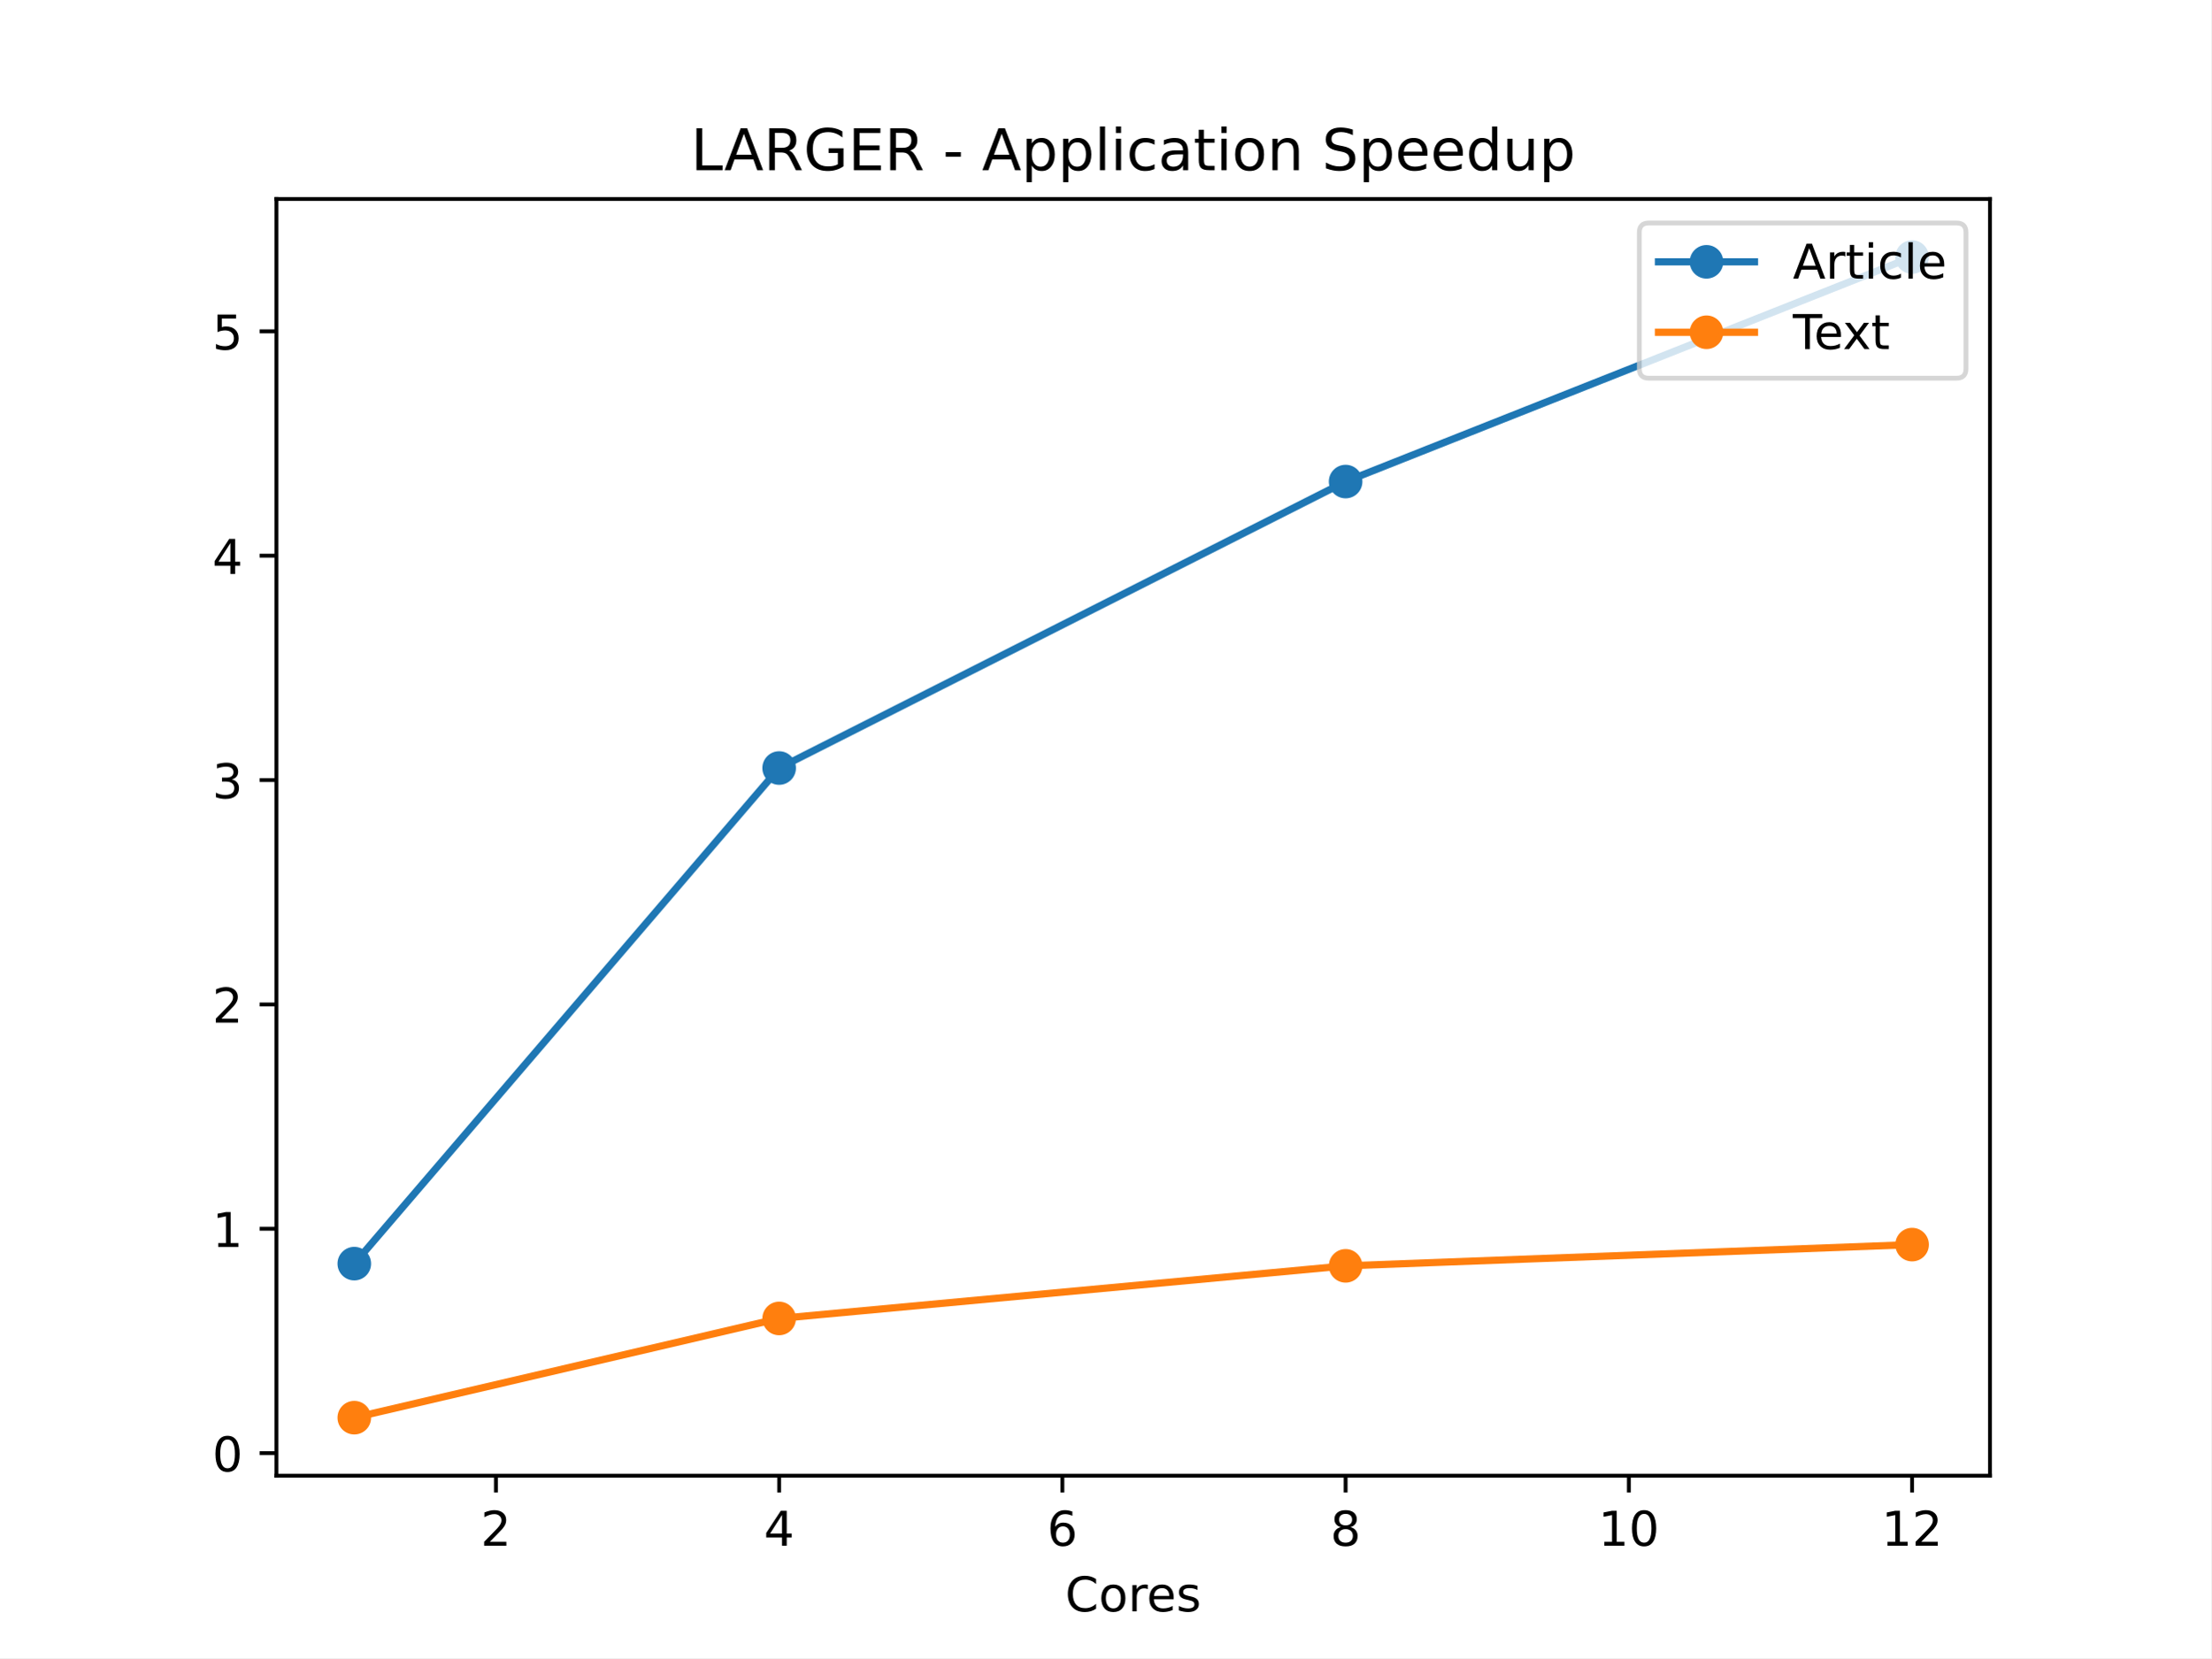
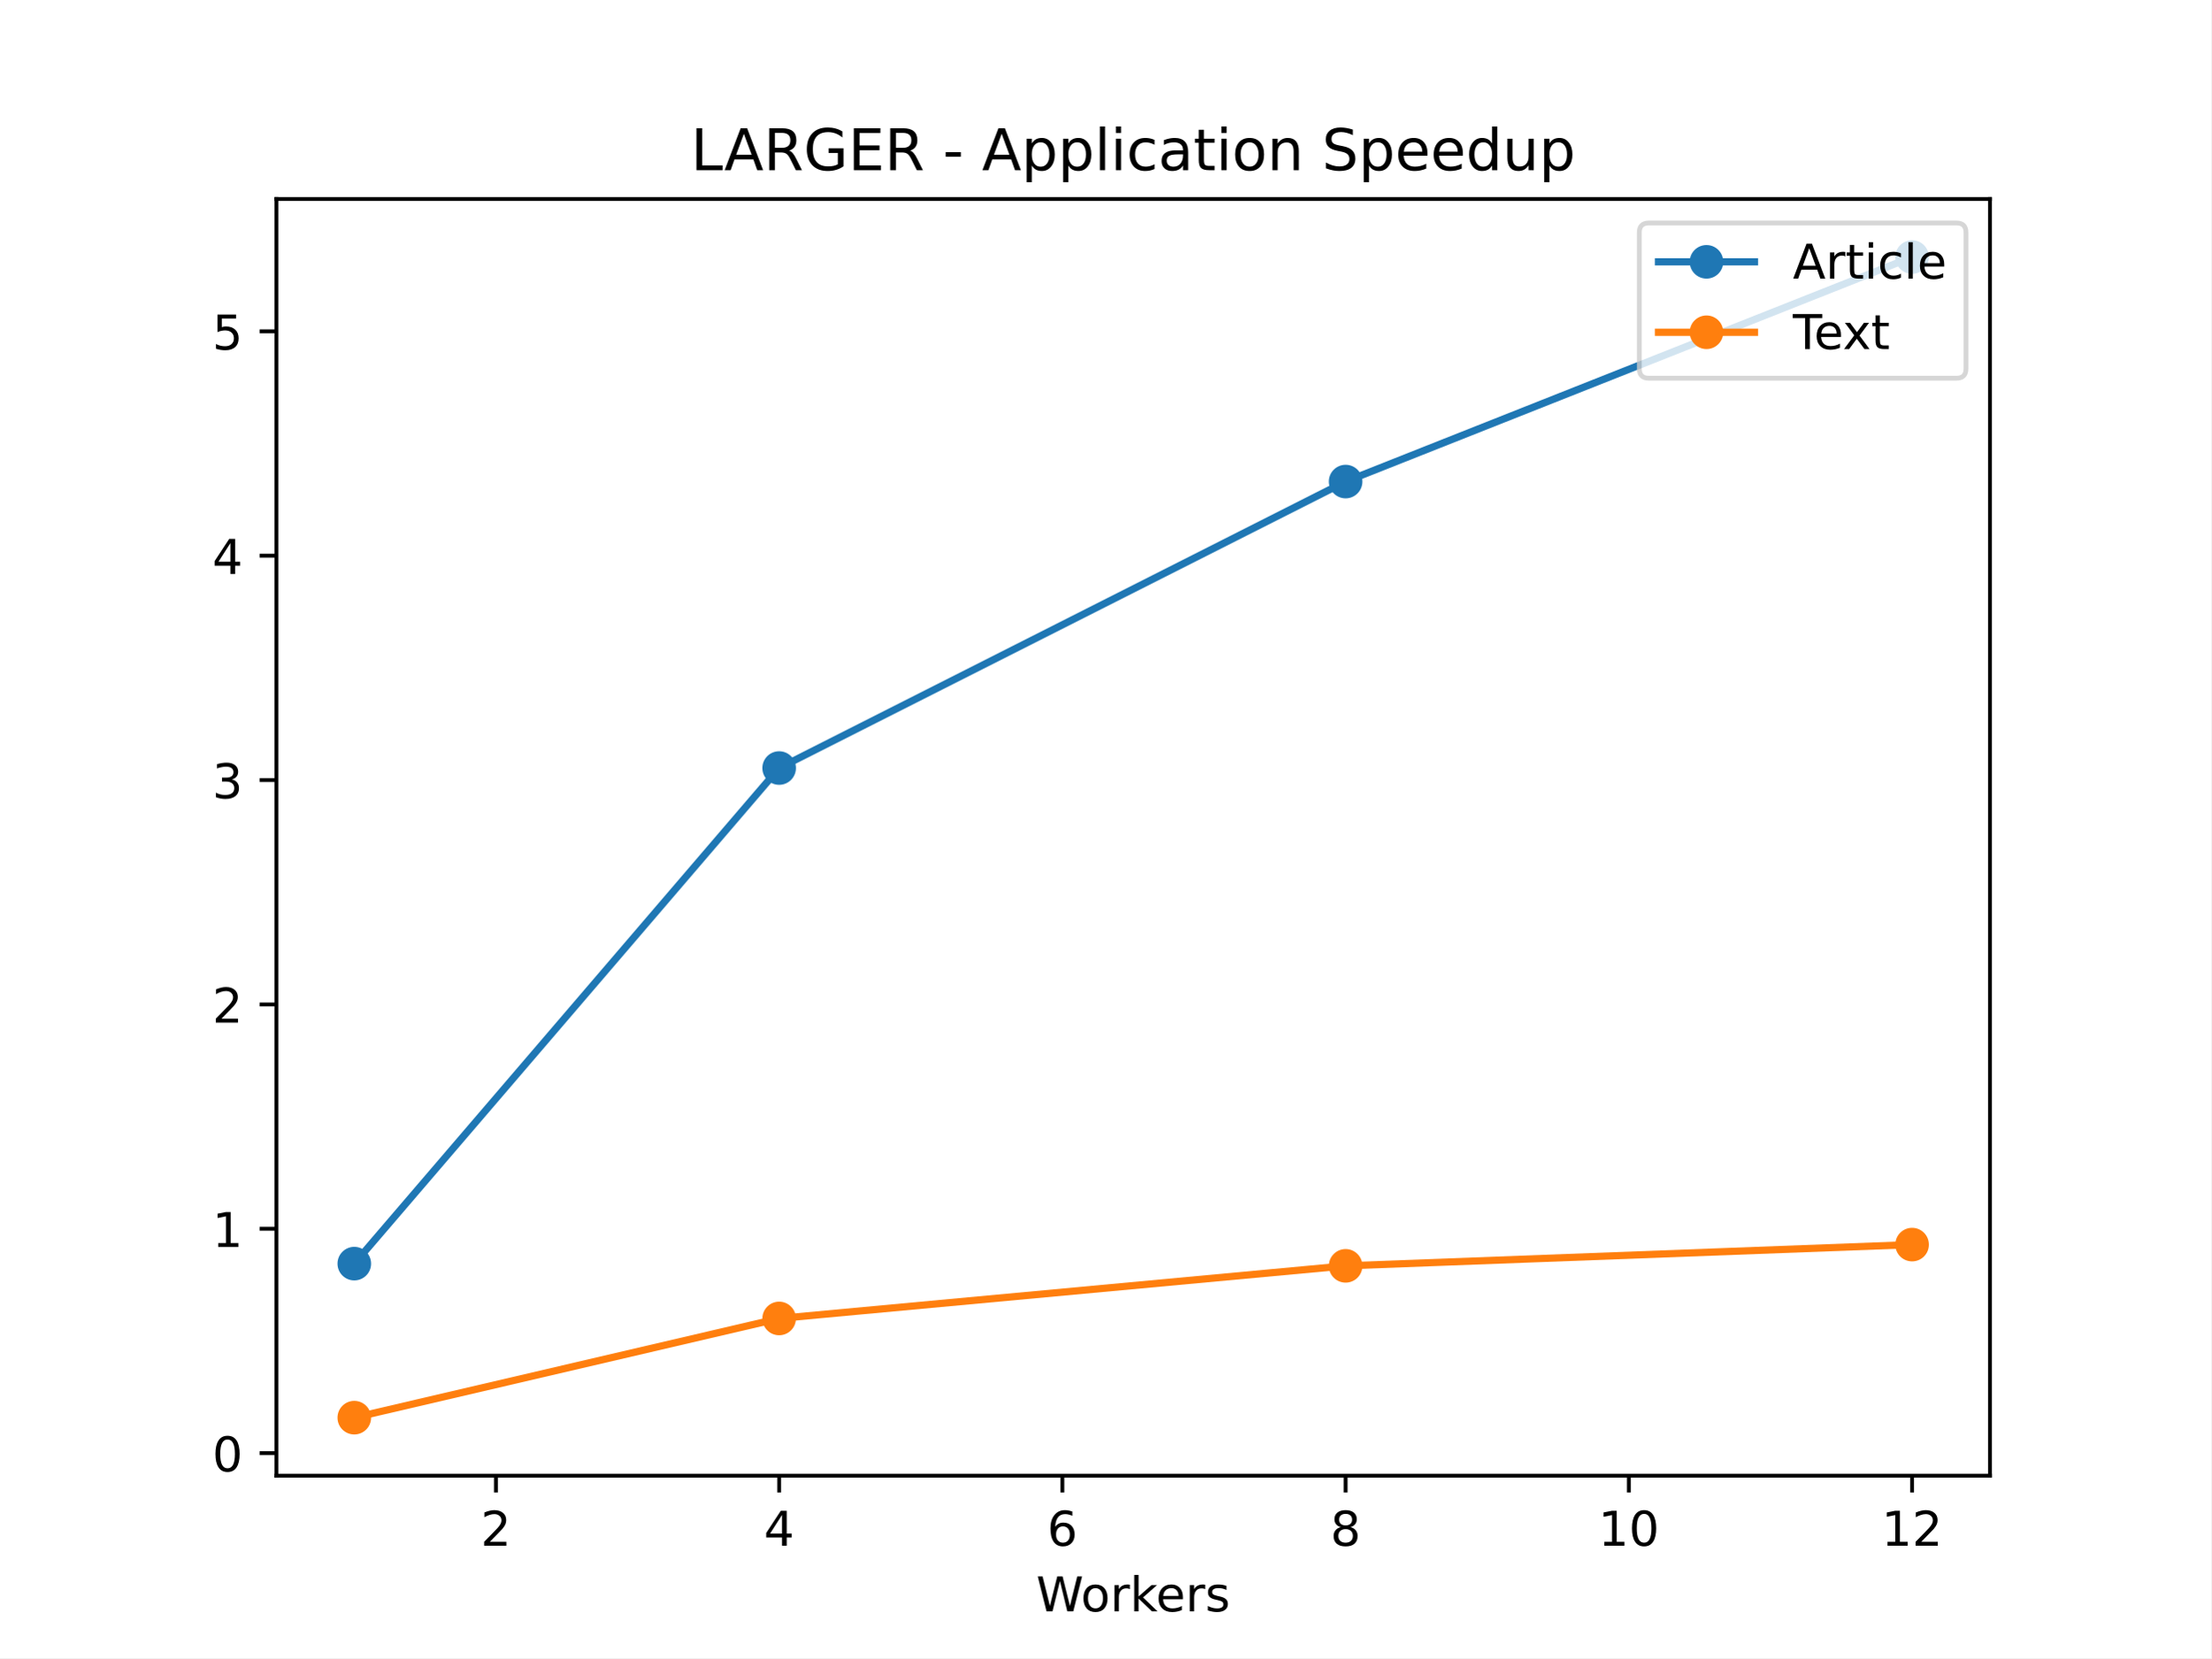
<svg xmlns="http://www.w3.org/2000/svg" xmlns:xlink="http://www.w3.org/1999/xlink" width="460.8pt" height="345.6pt" viewBox="0 0 460.8 345.6" version="1.1">
  <defs>
    <style type="text/css">*{stroke-linejoin: round; stroke-linecap: butt}</style>
  </defs>
  <g id="figure_1">
    <g id="patch_1">
      <path d="M 0 345.6  L 460.8 345.6  L 460.8 0  L 0 0  z " style="fill: #ffffff" />
    </g>
    <g id="axes_1">
      <g id="patch_2">
        <path d="M 57.6 307.584  L 414.72 307.584  L 414.72 41.472  L 57.6 41.472  z " style="fill: #ffffff" />
      </g>
      <g id="matplotlib.axis_1">
        <g id="xtick_1">
          <g id="line2d_1">
            <defs>
-               <path id="m6c38c86793" d="M 0 0  L 0 3.5  " style="stroke: #000000; stroke-width: 0.8" />
+               <path id="m3def4d0858" d="M 0 0  L 0 3.5  " style="stroke: #000000; stroke-width: 0.8" />
            </defs>
            <g>
-               <use xlink:href="#m6c38c86793" x="103.347" y="307.584" style="stroke: #000000; stroke-width: 0.8" />
+               <use xlink:href="#m3def4d0858" x="103.347" y="307.584" style="stroke: #000000; stroke-width: 0.8" />
            </g>
          </g>
          <g id="text_1">
            <g transform="translate(100.1655 322.1824) scale(0.1 -0.1)">
              <defs>
                <path id="DejaVuSans-32" d="M 1228 531  L 3431 531  L 3431 0  L 469 0  L 469 531  Q 828 903 1448 1529  Q 2069 2156 2228 2338  Q 2531 2678 2651 2914  Q 2772 3150 2772 3378  Q 2772 3750 2511 3984  Q 2250 4219 1831 4219  Q 1534 4219 1204 4116  Q 875 4013 500 3803  L 500 4441  Q 881 4594 1212 4672  Q 1544 4750 1819 4750  Q 2544 4750 2975 4387  Q 3406 4025 3406 3419  Q 3406 3131 3298 2873  Q 3191 2616 2906 2266  Q 2828 2175 2409 1742  Q 1991 1309 1228 531  z " transform="scale(0.015625)" />
              </defs>
              <use xlink:href="#DejaVuSans-32" />
            </g>
          </g>
        </g>
        <g id="xtick_2">
          <g id="line2d_2">
            <g>
-               <use xlink:href="#m6c38c86793" x="162.375" y="307.584" style="stroke: #000000; stroke-width: 0.8" />
+               <use xlink:href="#m3def4d0858" x="162.375" y="307.584" style="stroke: #000000; stroke-width: 0.8" />
            </g>
          </g>
          <g id="text_2">
            <g transform="translate(159.1936 322.1824) scale(0.1 -0.1)">
              <defs>
                <path id="DejaVuSans-34" d="M 2419 4116  L 825 1625  L 2419 1625  L 2419 4116  z M 2253 4666  L 3047 4666  L 3047 1625  L 3713 1625  L 3713 1100  L 3047 1100  L 3047 0  L 2419 0  L 2419 1100  L 313 1100  L 313 1709  L 2253 4666  z " transform="scale(0.015625)" />
              </defs>
              <use xlink:href="#DejaVuSans-34" />
            </g>
          </g>
        </g>
        <g id="xtick_3">
          <g id="line2d_3">
            <g>
-               <use xlink:href="#m6c38c86793" x="221.403" y="307.584" style="stroke: #000000; stroke-width: 0.8" />
+               <use xlink:href="#m3def4d0858" x="221.403" y="307.584" style="stroke: #000000; stroke-width: 0.8" />
            </g>
          </g>
          <g id="text_3">
            <g transform="translate(218.2217 322.1824) scale(0.1 -0.1)">
              <defs>
                <path id="DejaVuSans-36" d="M 2113 2584  Q 1688 2584 1439 2293  Q 1191 2003 1191 1497  Q 1191 994 1439 701  Q 1688 409 2113 409  Q 2538 409 2786 701  Q 3034 994 3034 1497  Q 3034 2003 2786 2293  Q 2538 2584 2113 2584  z M 3366 4563  L 3366 3988  Q 3128 4100 2886 4159  Q 2644 4219 2406 4219  Q 1781 4219 1451 3797  Q 1122 3375 1075 2522  Q 1259 2794 1537 2939  Q 1816 3084 2150 3084  Q 2853 3084 3261 2657  Q 3669 2231 3669 1497  Q 3669 778 3244 343  Q 2819 -91 2113 -91  Q 1303 -91 875 529  Q 447 1150 447 2328  Q 447 3434 972 4092  Q 1497 4750 2381 4750  Q 2619 4750 2861 4703  Q 3103 4656 3366 4563  z " transform="scale(0.015625)" />
              </defs>
              <use xlink:href="#DejaVuSans-36" />
            </g>
          </g>
        </g>
        <g id="xtick_4">
          <g id="line2d_4">
            <g>
-               <use xlink:href="#m6c38c86793" x="280.431" y="307.584" style="stroke: #000000; stroke-width: 0.8" />
+               <use xlink:href="#m3def4d0858" x="280.431" y="307.584" style="stroke: #000000; stroke-width: 0.8" />
            </g>
          </g>
          <g id="text_4">
            <g transform="translate(277.2498 322.1824) scale(0.1 -0.1)">
              <defs>
                <path id="DejaVuSans-38" d="M 2034 2216  Q 1584 2216 1326 1975  Q 1069 1734 1069 1313  Q 1069 891 1326 650  Q 1584 409 2034 409  Q 2484 409 2743 651  Q 3003 894 3003 1313  Q 3003 1734 2745 1975  Q 2488 2216 2034 2216  z M 1403 2484  Q 997 2584 770 2862  Q 544 3141 544 3541  Q 544 4100 942 4425  Q 1341 4750 2034 4750  Q 2731 4750 3128 4425  Q 3525 4100 3525 3541  Q 3525 3141 3298 2862  Q 3072 2584 2669 2484  Q 3125 2378 3379 2068  Q 3634 1759 3634 1313  Q 3634 634 3220 271  Q 2806 -91 2034 -91  Q 1263 -91 848 271  Q 434 634 434 1313  Q 434 1759 690 2068  Q 947 2378 1403 2484  z M 1172 3481  Q 1172 3119 1398 2916  Q 1625 2713 2034 2713  Q 2441 2713 2670 2916  Q 2900 3119 2900 3481  Q 2900 3844 2670 4047  Q 2441 4250 2034 4250  Q 1625 4250 1398 4047  Q 1172 3844 1172 3481  z " transform="scale(0.015625)" />
              </defs>
              <use xlink:href="#DejaVuSans-38" />
            </g>
          </g>
        </g>
        <g id="xtick_5">
          <g id="line2d_5">
            <g>
-               <use xlink:href="#m6c38c86793" x="339.459" y="307.584" style="stroke: #000000; stroke-width: 0.8" />
+               <use xlink:href="#m3def4d0858" x="339.459" y="307.584" style="stroke: #000000; stroke-width: 0.8" />
            </g>
          </g>
          <g id="text_5">
            <g transform="translate(333.0967 322.1824) scale(0.1 -0.1)">
              <defs>
                <path id="DejaVuSans-31" d="M 794 531  L 1825 531  L 1825 4091  L 703 3866  L 703 4441  L 1819 4666  L 2450 4666  L 2450 531  L 3481 531  L 3481 0  L 794 0  L 794 531  z " transform="scale(0.015625)" />
                <path id="DejaVuSans-30" d="M 2034 4250  Q 1547 4250 1301 3770  Q 1056 3291 1056 2328  Q 1056 1369 1301 889  Q 1547 409 2034 409  Q 2525 409 2770 889  Q 3016 1369 3016 2328  Q 3016 3291 2770 3770  Q 2525 4250 2034 4250  z M 2034 4750  Q 2819 4750 3233 4129  Q 3647 3509 3647 2328  Q 3647 1150 3233 529  Q 2819 -91 2034 -91  Q 1250 -91 836 529  Q 422 1150 422 2328  Q 422 3509 836 4129  Q 1250 4750 2034 4750  z " transform="scale(0.015625)" />
              </defs>
              <use xlink:href="#DejaVuSans-31" />
              <use xlink:href="#DejaVuSans-30" x="63.623" />
            </g>
          </g>
        </g>
        <g id="xtick_6">
          <g id="line2d_6">
            <g>
-               <use xlink:href="#m6c38c86793" x="398.487" y="307.584" style="stroke: #000000; stroke-width: 0.8" />
+               <use xlink:href="#m3def4d0858" x="398.487" y="307.584" style="stroke: #000000; stroke-width: 0.8" />
            </g>
          </g>
          <g id="text_6">
            <g transform="translate(392.1248 322.1824) scale(0.1 -0.1)">
              <use xlink:href="#DejaVuSans-31" />
              <use xlink:href="#DejaVuSans-32" x="63.623" />
            </g>
          </g>
        </g>
        <g id="text_7">
-           <g transform="translate(221.985 335.8606) scale(0.1 -0.1)">
+           <g transform="translate(215.9444 335.8606) scale(0.1 -0.1)">
            <defs>
-               <path id="DejaVuSans-43" d="M 4122 4306  L 4122 3641  Q 3803 3938 3442 4084  Q 3081 4231 2675 4231  Q 1875 4231 1450 3742  Q 1025 3253 1025 2328  Q 1025 1406 1450 917  Q 1875 428 2675 428  Q 3081 428 3442 575  Q 3803 722 4122 1019  L 4122 359  Q 3791 134 3420 21  Q 3050 -91 2638 -91  Q 1578 -91 968 557  Q 359 1206 359 2328  Q 359 3453 968 4101  Q 1578 4750 2638 4750  Q 3056 4750 3426 4639  Q 3797 4528 4122 4306  z " transform="scale(0.015625)" />
+               <path id="DejaVuSans-57" d="M 213 4666  L 850 4666  L 1831 722  L 2809 4666  L 3519 4666  L 4500 722  L 5478 4666  L 6119 4666  L 4947 0  L 4153 0  L 3169 4050  L 2175 0  L 1381 0  L 213 4666  z " transform="scale(0.015625)" />
              <path id="DejaVuSans-6f" d="M 1959 3097  Q 1497 3097 1228 2736  Q 959 2375 959 1747  Q 959 1119 1226 758  Q 1494 397 1959 397  Q 2419 397 2687 759  Q 2956 1122 2956 1747  Q 2956 2369 2687 2733  Q 2419 3097 1959 3097  z M 1959 3584  Q 2709 3584 3137 3096  Q 3566 2609 3566 1747  Q 3566 888 3137 398  Q 2709 -91 1959 -91  Q 1206 -91 779 398  Q 353 888 353 1747  Q 353 2609 779 3096  Q 1206 3584 1959 3584  z " transform="scale(0.015625)" />
              <path id="DejaVuSans-72" d="M 2631 2963  Q 2534 3019 2420 3045  Q 2306 3072 2169 3072  Q 1681 3072 1420 2755  Q 1159 2438 1159 1844  L 1159 0  L 581 0  L 581 3500  L 1159 3500  L 1159 2956  Q 1341 3275 1631 3429  Q 1922 3584 2338 3584  Q 2397 3584 2469 3576  Q 2541 3569 2628 3553  L 2631 2963  z " transform="scale(0.015625)" />
+               <path id="DejaVuSans-6b" d="M 581 4863  L 1159 4863  L 1159 1991  L 2875 3500  L 3609 3500  L 1753 1863  L 3688 0  L 2938 0  L 1159 1709  L 1159 0  L 581 0  L 581 4863  z " transform="scale(0.015625)" />
              <path id="DejaVuSans-65" d="M 3597 1894  L 3597 1613  L 953 1613  Q 991 1019 1311 708  Q 1631 397 2203 397  Q 2534 397 2845 478  Q 3156 559 3463 722  L 3463 178  Q 3153 47 2828 -22  Q 2503 -91 2169 -91  Q 1331 -91 842 396  Q 353 884 353 1716  Q 353 2575 817 3079  Q 1281 3584 2069 3584  Q 2775 3584 3186 3129  Q 3597 2675 3597 1894  z M 3022 2063  Q 3016 2534 2758 2815  Q 2500 3097 2075 3097  Q 1594 3097 1305 2825  Q 1016 2553 972 2059  L 3022 2063  z " transform="scale(0.015625)" />
              <path id="DejaVuSans-73" d="M 2834 3397  L 2834 2853  Q 2591 2978 2328 3040  Q 2066 3103 1784 3103  Q 1356 3103 1142 2972  Q 928 2841 928 2578  Q 928 2378 1081 2264  Q 1234 2150 1697 2047  L 1894 2003  Q 2506 1872 2764 1633  Q 3022 1394 3022 966  Q 3022 478 2636 193  Q 2250 -91 1575 -91  Q 1294 -91 989 -36  Q 684 19 347 128  L 347 722  Q 666 556 975 473  Q 1284 391 1588 391  Q 1994 391 2212 530  Q 2431 669 2431 922  Q 2431 1156 2273 1281  Q 2116 1406 1581 1522  L 1381 1569  Q 847 1681 609 1914  Q 372 2147 372 2553  Q 372 3047 722 3315  Q 1072 3584 1716 3584  Q 2034 3584 2315 3537  Q 2597 3491 2834 3397  z " transform="scale(0.015625)" />
            </defs>
-             <use xlink:href="#DejaVuSans-43" />
-             <use xlink:href="#DejaVuSans-6f" x="69.824" />
-             <use xlink:href="#DejaVuSans-72" x="131.006" />
-             <use xlink:href="#DejaVuSans-65" x="169.869" />
-             <use xlink:href="#DejaVuSans-73" x="231.393" />
+             <use xlink:href="#DejaVuSans-57" />
+             <use xlink:href="#DejaVuSans-6f" x="93.002" />
+             <use xlink:href="#DejaVuSans-72" x="154.184" />
+             <use xlink:href="#DejaVuSans-6b" x="195.297" />
+             <use xlink:href="#DejaVuSans-65" x="249.582" />
+             <use xlink:href="#DejaVuSans-72" x="311.105" />
+             <use xlink:href="#DejaVuSans-73" x="352.219" />
          </g>
        </g>
      </g>
      <g id="matplotlib.axis_2">
        <g id="ytick_1">
          <g id="line2d_7">
            <defs>
-               <path id="m6629aa7495" d="M 0 0  L -3.5 0  " style="stroke: #000000; stroke-width: 0.8" />
+               <path id="m69192f560f" d="M 0 0  L -3.5 0  " style="stroke: #000000; stroke-width: 0.8" />
            </defs>
            <g>
-               <use xlink:href="#m6629aa7495" x="57.6" y="302.885" style="stroke: #000000; stroke-width: 0.8" />
+               <use xlink:href="#m69192f560f" x="57.6" y="302.885" style="stroke: #000000; stroke-width: 0.8" />
            </g>
          </g>
          <g id="text_8">
            <g transform="translate(44.2375 306.6842) scale(0.1 -0.1)">
              <use xlink:href="#DejaVuSans-30" />
            </g>
          </g>
        </g>
        <g id="ytick_2">
          <g id="line2d_8">
            <g>
-               <use xlink:href="#m6629aa7495" x="57.6" y="256.118" style="stroke: #000000; stroke-width: 0.8" />
+               <use xlink:href="#m69192f560f" x="57.6" y="256.118" style="stroke: #000000; stroke-width: 0.8" />
            </g>
          </g>
          <g id="text_9">
            <g transform="translate(44.2375 259.9177) scale(0.1 -0.1)">
              <use xlink:href="#DejaVuSans-31" />
            </g>
          </g>
        </g>
        <g id="ytick_3">
          <g id="line2d_9">
            <g>
-               <use xlink:href="#m6629aa7495" x="57.6" y="209.352" style="stroke: #000000; stroke-width: 0.8" />
+               <use xlink:href="#m69192f560f" x="57.6" y="209.352" style="stroke: #000000; stroke-width: 0.8" />
            </g>
          </g>
          <g id="text_10">
            <g transform="translate(44.2375 213.1512) scale(0.1 -0.1)">
              <use xlink:href="#DejaVuSans-32" />
            </g>
          </g>
        </g>
        <g id="ytick_4">
          <g id="line2d_10">
            <g>
-               <use xlink:href="#m6629aa7495" x="57.6" y="162.585" style="stroke: #000000; stroke-width: 0.8" />
+               <use xlink:href="#m69192f560f" x="57.6" y="162.585" style="stroke: #000000; stroke-width: 0.8" />
            </g>
          </g>
          <g id="text_11">
            <g transform="translate(44.2375 166.3847) scale(0.1 -0.1)">
              <defs>
                <path id="DejaVuSans-33" d="M 2597 2516  Q 3050 2419 3304 2112  Q 3559 1806 3559 1356  Q 3559 666 3084 287  Q 2609 -91 1734 -91  Q 1441 -91 1130 -33  Q 819 25 488 141  L 488 750  Q 750 597 1062 519  Q 1375 441 1716 441  Q 2309 441 2620 675  Q 2931 909 2931 1356  Q 2931 1769 2642 2001  Q 2353 2234 1838 2234  L 1294 2234  L 1294 2753  L 1863 2753  Q 2328 2753 2575 2939  Q 2822 3125 2822 3475  Q 2822 3834 2567 4026  Q 2313 4219 1838 4219  Q 1578 4219 1281 4162  Q 984 4106 628 3988  L 628 4550  Q 988 4650 1302 4700  Q 1616 4750 1894 4750  Q 2613 4750 3031 4423  Q 3450 4097 3450 3541  Q 3450 3153 3228 2886  Q 3006 2619 2597 2516  z " transform="scale(0.015625)" />
              </defs>
              <use xlink:href="#DejaVuSans-33" />
            </g>
          </g>
        </g>
        <g id="ytick_5">
          <g id="line2d_11">
            <g>
-               <use xlink:href="#m6629aa7495" x="57.6" y="115.819" style="stroke: #000000; stroke-width: 0.8" />
+               <use xlink:href="#m69192f560f" x="57.6" y="115.819" style="stroke: #000000; stroke-width: 0.8" />
            </g>
          </g>
          <g id="text_12">
            <g transform="translate(44.2375 119.6181) scale(0.1 -0.1)">
              <use xlink:href="#DejaVuSans-34" />
            </g>
          </g>
        </g>
        <g id="ytick_6">
          <g id="line2d_12">
            <g>
-               <use xlink:href="#m6629aa7495" x="57.6" y="69.052" style="stroke: #000000; stroke-width: 0.8" />
+               <use xlink:href="#m69192f560f" x="57.6" y="69.052" style="stroke: #000000; stroke-width: 0.8" />
            </g>
          </g>
          <g id="text_13">
            <g transform="translate(44.2375 72.85164) scale(0.1 -0.1)">
              <defs>
                <path id="DejaVuSans-35" d="M 691 4666  L 3169 4666  L 3169 4134  L 1269 4134  L 1269 2991  Q 1406 3038 1543 3061  Q 1681 3084 1819 3084  Q 2600 3084 3056 2656  Q 3513 2228 3513 1497  Q 3513 744 3044 326  Q 2575 -91 1722 -91  Q 1428 -91 1123 -41  Q 819 9 494 109  L 494 744  Q 775 591 1075 516  Q 1375 441 1709 441  Q 2250 441 2565 725  Q 2881 1009 2881 1497  Q 2881 1984 2565 2268  Q 2250 2553 1709 2553  Q 1456 2553 1204 2497  Q 953 2441 691 2322  L 691 4666  z " transform="scale(0.015625)" />
              </defs>
              <use xlink:href="#DejaVuSans-35" />
            </g>
          </g>
        </g>
      </g>
      <g id="line2d_13">
-         <path d="M 73.833 263.384  L 162.375 160.083  L 280.431 100.369  L 398.487 53.568  " clip-path="url(#p8500b94743)" style="fill: none; stroke: #1f77b4; stroke-width: 1.5; stroke-linecap: square" />
+         <path d="M 73.833 263.384  L 162.375 160.083  L 280.431 100.369  L 398.487 53.568  " clip-path="url(#pc978a0c375)" style="fill: none; stroke: #1f77b4; stroke-width: 1.5; stroke-linecap: square" />
        <defs>
-           <path id="m5bc2bd6a49" d="M 0 3  C 0.796 3 1.559 2.684 2.121 2.121  C 2.684 1.559 3 0.796 3 0  C 3 -0.796 2.684 -1.559 2.121 -2.121  C 1.559 -2.684 0.796 -3 0 -3  C -0.796 -3 -1.559 -2.684 -2.121 -2.121  C -2.684 -1.559 -3 -0.796 -3 0  C -3 0.796 -2.684 1.559 -2.121 2.121  C -1.559 2.684 -0.796 3 0 3  z " style="stroke: #1f77b4" />
+           <path id="m5f926c3d08" d="M 0 3  C 0.796 3 1.559 2.684 2.121 2.121  C 2.684 1.559 3 0.796 3 0  C 3 -0.796 2.684 -1.559 2.121 -2.121  C 1.559 -2.684 0.796 -3 0 -3  C -0.796 -3 -1.559 -2.684 -2.121 -2.121  C -2.684 -1.559 -3 -0.796 -3 0  C -3 0.796 -2.684 1.559 -2.121 2.121  C -1.559 2.684 -0.796 3 0 3  z " style="stroke: #1f77b4" />
        </defs>
-         <g clip-path="url(#p8500b94743)">
-           <use xlink:href="#m5bc2bd6a49" x="73.833" y="263.384" style="fill: #1f77b4; stroke: #1f77b4" />
-           <use xlink:href="#m5bc2bd6a49" x="162.375" y="160.083" style="fill: #1f77b4; stroke: #1f77b4" />
-           <use xlink:href="#m5bc2bd6a49" x="280.431" y="100.369" style="fill: #1f77b4; stroke: #1f77b4" />
-           <use xlink:href="#m5bc2bd6a49" x="398.487" y="53.568" style="fill: #1f77b4; stroke: #1f77b4" />
+         <g clip-path="url(#pc978a0c375)">
+           <use xlink:href="#m5f926c3d08" x="73.833" y="263.384" style="fill: #1f77b4; stroke: #1f77b4" />
+           <use xlink:href="#m5f926c3d08" x="162.375" y="160.083" style="fill: #1f77b4; stroke: #1f77b4" />
+           <use xlink:href="#m5f926c3d08" x="280.431" y="100.369" style="fill: #1f77b4; stroke: #1f77b4" />
+           <use xlink:href="#m5f926c3d08" x="398.487" y="53.568" style="fill: #1f77b4; stroke: #1f77b4" />
        </g>
      </g>
      <g id="line2d_14">
-         <path d="M 73.833 295.488  L 162.375 274.81  L 280.431 263.843  L 398.487 259.415  " clip-path="url(#p8500b94743)" style="fill: none; stroke: #ff7f0e; stroke-width: 1.5; stroke-linecap: square" />
+         <path d="M 73.833 295.488  L 162.375 274.81  L 280.431 263.843  L 398.487 259.415  " clip-path="url(#pc978a0c375)" style="fill: none; stroke: #ff7f0e; stroke-width: 1.5; stroke-linecap: square" />
        <defs>
-           <path id="ma952fc1fb9" d="M 0 3  C 0.796 3 1.559 2.684 2.121 2.121  C 2.684 1.559 3 0.796 3 0  C 3 -0.796 2.684 -1.559 2.121 -2.121  C 1.559 -2.684 0.796 -3 0 -3  C -0.796 -3 -1.559 -2.684 -2.121 -2.121  C -2.684 -1.559 -3 -0.796 -3 0  C -3 0.796 -2.684 1.559 -2.121 2.121  C -1.559 2.684 -0.796 3 0 3  z " style="stroke: #ff7f0e" />
+           <path id="m722b8e2370" d="M 0 3  C 0.796 3 1.559 2.684 2.121 2.121  C 2.684 1.559 3 0.796 3 0  C 3 -0.796 2.684 -1.559 2.121 -2.121  C 1.559 -2.684 0.796 -3 0 -3  C -0.796 -3 -1.559 -2.684 -2.121 -2.121  C -2.684 -1.559 -3 -0.796 -3 0  C -3 0.796 -2.684 1.559 -2.121 2.121  C -1.559 2.684 -0.796 3 0 3  z " style="stroke: #ff7f0e" />
        </defs>
-         <g clip-path="url(#p8500b94743)">
-           <use xlink:href="#ma952fc1fb9" x="73.833" y="295.488" style="fill: #ff7f0e; stroke: #ff7f0e" />
-           <use xlink:href="#ma952fc1fb9" x="162.375" y="274.81" style="fill: #ff7f0e; stroke: #ff7f0e" />
-           <use xlink:href="#ma952fc1fb9" x="280.431" y="263.843" style="fill: #ff7f0e; stroke: #ff7f0e" />
-           <use xlink:href="#ma952fc1fb9" x="398.487" y="259.415" style="fill: #ff7f0e; stroke: #ff7f0e" />
+         <g clip-path="url(#pc978a0c375)">
+           <use xlink:href="#m722b8e2370" x="73.833" y="295.488" style="fill: #ff7f0e; stroke: #ff7f0e" />
+           <use xlink:href="#m722b8e2370" x="162.375" y="274.81" style="fill: #ff7f0e; stroke: #ff7f0e" />
+           <use xlink:href="#m722b8e2370" x="280.431" y="263.843" style="fill: #ff7f0e; stroke: #ff7f0e" />
+           <use xlink:href="#m722b8e2370" x="398.487" y="259.415" style="fill: #ff7f0e; stroke: #ff7f0e" />
        </g>
      </g>
      <g id="patch_3">
        <path d="M 57.6 307.584  L 57.6 41.472  " style="fill: none; stroke: #000000; stroke-width: 0.8; stroke-linejoin: miter; stroke-linecap: square" />
      </g>
      <g id="patch_4">
        <path d="M 414.72 307.584  L 414.72 41.472  " style="fill: none; stroke: #000000; stroke-width: 0.8; stroke-linejoin: miter; stroke-linecap: square" />
      </g>
      <g id="patch_5">
        <path d="M 57.6 307.584  L 414.72 307.584  " style="fill: none; stroke: #000000; stroke-width: 0.8; stroke-linejoin: miter; stroke-linecap: square" />
      </g>
      <g id="patch_6">
        <path d="M 57.6 41.472  L 414.72 41.472  " style="fill: none; stroke: #000000; stroke-width: 0.8; stroke-linejoin: miter; stroke-linecap: square" />
      </g>
      <g id="text_14">
        <g transform="translate(143.9663 35.472) scale(0.12 -0.12)">
          <defs>
            <path id="DejaVuSans-4c" d="M 628 4666  L 1259 4666  L 1259 531  L 3531 531  L 3531 0  L 628 0  L 628 4666  z " transform="scale(0.015625)" />
            <path id="DejaVuSans-41" d="M 2188 4044  L 1331 1722  L 3047 1722  L 2188 4044  z M 1831 4666  L 2547 4666  L 4325 0  L 3669 0  L 3244 1197  L 1141 1197  L 716 0  L 50 0  L 1831 4666  z " transform="scale(0.015625)" />
            <path id="DejaVuSans-52" d="M 2841 2188  Q 3044 2119 3236 1894  Q 3428 1669 3622 1275  L 4263 0  L 3584 0  L 2988 1197  Q 2756 1666 2539 1819  Q 2322 1972 1947 1972  L 1259 1972  L 1259 0  L 628 0  L 628 4666  L 2053 4666  Q 2853 4666 3247 4331  Q 3641 3997 3641 3322  Q 3641 2881 3436 2590  Q 3231 2300 2841 2188  z M 1259 4147  L 1259 2491  L 2053 2491  Q 2509 2491 2742 2702  Q 2975 2913 2975 3322  Q 2975 3731 2742 3939  Q 2509 4147 2053 4147  L 1259 4147  z " transform="scale(0.015625)" />
            <path id="DejaVuSans-47" d="M 3809 666  L 3809 1919  L 2778 1919  L 2778 2438  L 4434 2438  L 4434 434  Q 4069 175 3628 42  Q 3188 -91 2688 -91  Q 1594 -91 976 548  Q 359 1188 359 2328  Q 359 3472 976 4111  Q 1594 4750 2688 4750  Q 3144 4750 3555 4637  Q 3966 4525 4313 4306  L 4313 3634  Q 3963 3931 3569 4081  Q 3175 4231 2741 4231  Q 1884 4231 1454 3753  Q 1025 3275 1025 2328  Q 1025 1384 1454 906  Q 1884 428 2741 428  Q 3075 428 3337 486  Q 3600 544 3809 666  z " transform="scale(0.015625)" />
            <path id="DejaVuSans-45" d="M 628 4666  L 3578 4666  L 3578 4134  L 1259 4134  L 1259 2753  L 3481 2753  L 3481 2222  L 1259 2222  L 1259 531  L 3634 531  L 3634 0  L 628 0  L 628 4666  z " transform="scale(0.015625)" />
            <path id="DejaVuSans-20" transform="scale(0.015625)" />
            <path id="DejaVuSans-2d" d="M 313 2009  L 1997 2009  L 1997 1497  L 313 1497  L 313 2009  z " transform="scale(0.015625)" />
            <path id="DejaVuSans-70" d="M 1159 525  L 1159 -1331  L 581 -1331  L 581 3500  L 1159 3500  L 1159 2969  Q 1341 3281 1617 3432  Q 1894 3584 2278 3584  Q 2916 3584 3314 3078  Q 3713 2572 3713 1747  Q 3713 922 3314 415  Q 2916 -91 2278 -91  Q 1894 -91 1617 61  Q 1341 213 1159 525  z M 3116 1747  Q 3116 2381 2855 2742  Q 2594 3103 2138 3103  Q 1681 3103 1420 2742  Q 1159 2381 1159 1747  Q 1159 1113 1420 752  Q 1681 391 2138 391  Q 2594 391 2855 752  Q 3116 1113 3116 1747  z " transform="scale(0.015625)" />
            <path id="DejaVuSans-6c" d="M 603 4863  L 1178 4863  L 1178 0  L 603 0  L 603 4863  z " transform="scale(0.015625)" />
            <path id="DejaVuSans-69" d="M 603 3500  L 1178 3500  L 1178 0  L 603 0  L 603 3500  z M 603 4863  L 1178 4863  L 1178 4134  L 603 4134  L 603 4863  z " transform="scale(0.015625)" />
            <path id="DejaVuSans-63" d="M 3122 3366  L 3122 2828  Q 2878 2963 2633 3030  Q 2388 3097 2138 3097  Q 1578 3097 1268 2742  Q 959 2388 959 1747  Q 959 1106 1268 751  Q 1578 397 2138 397  Q 2388 397 2633 464  Q 2878 531 3122 666  L 3122 134  Q 2881 22 2623 -34  Q 2366 -91 2075 -91  Q 1284 -91 818 406  Q 353 903 353 1747  Q 353 2603 823 3093  Q 1294 3584 2113 3584  Q 2378 3584 2631 3529  Q 2884 3475 3122 3366  z " transform="scale(0.015625)" />
            <path id="DejaVuSans-61" d="M 2194 1759  Q 1497 1759 1228 1600  Q 959 1441 959 1056  Q 959 750 1161 570  Q 1363 391 1709 391  Q 2188 391 2477 730  Q 2766 1069 2766 1631  L 2766 1759  L 2194 1759  z M 3341 1997  L 3341 0  L 2766 0  L 2766 531  Q 2569 213 2275 61  Q 1981 -91 1556 -91  Q 1019 -91 701 211  Q 384 513 384 1019  Q 384 1609 779 1909  Q 1175 2209 1959 2209  L 2766 2209  L 2766 2266  Q 2766 2663 2505 2880  Q 2244 3097 1772 3097  Q 1472 3097 1187 3025  Q 903 2953 641 2809  L 641 3341  Q 956 3463 1253 3523  Q 1550 3584 1831 3584  Q 2591 3584 2966 3190  Q 3341 2797 3341 1997  z " transform="scale(0.015625)" />
            <path id="DejaVuSans-74" d="M 1172 4494  L 1172 3500  L 2356 3500  L 2356 3053  L 1172 3053  L 1172 1153  Q 1172 725 1289 603  Q 1406 481 1766 481  L 2356 481  L 2356 0  L 1766 0  Q 1100 0 847 248  Q 594 497 594 1153  L 594 3053  L 172 3053  L 172 3500  L 594 3500  L 594 4494  L 1172 4494  z " transform="scale(0.015625)" />
            <path id="DejaVuSans-6e" d="M 3513 2113  L 3513 0  L 2938 0  L 2938 2094  Q 2938 2591 2744 2837  Q 2550 3084 2163 3084  Q 1697 3084 1428 2787  Q 1159 2491 1159 1978  L 1159 0  L 581 0  L 581 3500  L 1159 3500  L 1159 2956  Q 1366 3272 1645 3428  Q 1925 3584 2291 3584  Q 2894 3584 3203 3211  Q 3513 2838 3513 2113  z " transform="scale(0.015625)" />
            <path id="DejaVuSans-53" d="M 3425 4513  L 3425 3897  Q 3066 4069 2747 4153  Q 2428 4238 2131 4238  Q 1616 4238 1336 4038  Q 1056 3838 1056 3469  Q 1056 3159 1242 3001  Q 1428 2844 1947 2747  L 2328 2669  Q 3034 2534 3370 2195  Q 3706 1856 3706 1288  Q 3706 609 3251 259  Q 2797 -91 1919 -91  Q 1588 -91 1214 -16  Q 841 59 441 206  L 441 856  Q 825 641 1194 531  Q 1563 422 1919 422  Q 2459 422 2753 634  Q 3047 847 3047 1241  Q 3047 1584 2836 1778  Q 2625 1972 2144 2069  L 1759 2144  Q 1053 2284 737 2584  Q 422 2884 422 3419  Q 422 4038 858 4394  Q 1294 4750 2059 4750  Q 2388 4750 2728 4690  Q 3069 4631 3425 4513  z " transform="scale(0.015625)" />
            <path id="DejaVuSans-64" d="M 2906 2969  L 2906 4863  L 3481 4863  L 3481 0  L 2906 0  L 2906 525  Q 2725 213 2448 61  Q 2172 -91 1784 -91  Q 1150 -91 751 415  Q 353 922 353 1747  Q 353 2572 751 3078  Q 1150 3584 1784 3584  Q 2172 3584 2448 3432  Q 2725 3281 2906 2969  z M 947 1747  Q 947 1113 1208 752  Q 1469 391 1925 391  Q 2381 391 2643 752  Q 2906 1113 2906 1747  Q 2906 2381 2643 2742  Q 2381 3103 1925 3103  Q 1469 3103 1208 2742  Q 947 2381 947 1747  z " transform="scale(0.015625)" />
            <path id="DejaVuSans-75" d="M 544 1381  L 544 3500  L 1119 3500  L 1119 1403  Q 1119 906 1312 657  Q 1506 409 1894 409  Q 2359 409 2629 706  Q 2900 1003 2900 1516  L 2900 3500  L 3475 3500  L 3475 0  L 2900 0  L 2900 538  Q 2691 219 2414 64  Q 2138 -91 1772 -91  Q 1169 -91 856 284  Q 544 659 544 1381  z M 1991 3584  L 1991 3584  z " transform="scale(0.015625)" />
          </defs>
          <use xlink:href="#DejaVuSans-4c" />
          <use xlink:href="#DejaVuSans-41" x="57.963" />
          <use xlink:href="#DejaVuSans-52" x="126.371" />
          <use xlink:href="#DejaVuSans-47" x="195.854" />
          <use xlink:href="#DejaVuSans-45" x="273.344" />
          <use xlink:href="#DejaVuSans-52" x="336.527" />
          <use xlink:href="#DejaVuSans-20" x="406.01" />
          <use xlink:href="#DejaVuSans-2d" x="437.797" />
          <use xlink:href="#DejaVuSans-20" x="473.881" />
          <use xlink:href="#DejaVuSans-41" x="505.668" />
          <use xlink:href="#DejaVuSans-70" x="574.076" />
          <use xlink:href="#DejaVuSans-70" x="637.553" />
          <use xlink:href="#DejaVuSans-6c" x="701.029" />
          <use xlink:href="#DejaVuSans-69" x="728.812" />
          <use xlink:href="#DejaVuSans-63" x="756.596" />
          <use xlink:href="#DejaVuSans-61" x="811.576" />
          <use xlink:href="#DejaVuSans-74" x="872.855" />
          <use xlink:href="#DejaVuSans-69" x="912.064" />
          <use xlink:href="#DejaVuSans-6f" x="939.848" />
          <use xlink:href="#DejaVuSans-6e" x="1001.029" />
          <use xlink:href="#DejaVuSans-20" x="1064.408" />
          <use xlink:href="#DejaVuSans-53" x="1096.195" />
          <use xlink:href="#DejaVuSans-70" x="1159.672" />
          <use xlink:href="#DejaVuSans-65" x="1223.148" />
          <use xlink:href="#DejaVuSans-65" x="1284.672" />
          <use xlink:href="#DejaVuSans-64" x="1346.195" />
          <use xlink:href="#DejaVuSans-75" x="1409.672" />
          <use xlink:href="#DejaVuSans-70" x="1473.051" />
        </g>
      </g>
      <g id="legend_1">
        <g id="patch_7">
          <path d="M 343.64 78.828  L 407.72 78.828  Q 409.72 78.828 409.72 76.828  L 409.72 48.472  Q 409.72 46.472 407.72 46.472  L 343.64 46.472  Q 341.64 46.472 341.64 48.472  L 341.64 76.828  Q 341.64 78.828 343.64 78.828  z " style="fill: #ffffff; opacity: 0.8; stroke: #cccccc; stroke-linejoin: miter" />
        </g>
        <g id="line2d_15">
          <path d="M 345.64 54.57  L 355.64 54.57  L 365.64 54.57  " style="fill: none; stroke: #1f77b4; stroke-width: 1.5; stroke-linecap: square" />
          <g>
-             <use xlink:href="#m5bc2bd6a49" x="355.64" y="54.57" style="fill: #1f77b4; stroke: #1f77b4" />
+             <use xlink:href="#m5f926c3d08" x="355.64" y="54.57" style="fill: #1f77b4; stroke: #1f77b4" />
          </g>
        </g>
        <g id="text_15">
          <g transform="translate(373.6403 58.07044) scale(0.1 -0.1)">
            <use xlink:href="#DejaVuSans-41" />
            <use xlink:href="#DejaVuSans-72" x="68.408" />
            <use xlink:href="#DejaVuSans-74" x="109.521" />
            <use xlink:href="#DejaVuSans-69" x="148.73" />
            <use xlink:href="#DejaVuSans-63" x="176.514" />
            <use xlink:href="#DejaVuSans-6c" x="231.494" />
            <use xlink:href="#DejaVuSans-65" x="259.277" />
          </g>
        </g>
        <g id="line2d_16">
          <path d="M 345.64 69.249  L 355.64 69.249  L 365.64 69.249  " style="fill: none; stroke: #ff7f0e; stroke-width: 1.5; stroke-linecap: square" />
          <g>
-             <use xlink:href="#ma952fc1fb9" x="355.64" y="69.249" style="fill: #ff7f0e; stroke: #ff7f0e" />
+             <use xlink:href="#m722b8e2370" x="355.64" y="69.249" style="fill: #ff7f0e; stroke: #ff7f0e" />
          </g>
        </g>
        <g id="text_16">
          <g transform="translate(373.6403 72.74856) scale(0.1 -0.1)">
            <defs>
              <path id="DejaVuSans-54" d="M -19 4666  L 3928 4666  L 3928 4134  L 2272 4134  L 2272 0  L 1638 0  L 1638 4134  L -19 4134  L -19 4666  z " transform="scale(0.015625)" />
              <path id="DejaVuSans-78" d="M 3513 3500  L 2247 1797  L 3578 0  L 2900 0  L 1881 1375  L 863 0  L 184 0  L 1544 1831  L 300 3500  L 978 3500  L 1906 2253  L 2834 3500  L 3513 3500  z " transform="scale(0.015625)" />
            </defs>
            <use xlink:href="#DejaVuSans-54" />
            <use xlink:href="#DejaVuSans-65" x="44.084" />
            <use xlink:href="#DejaVuSans-78" x="103.857" />
            <use xlink:href="#DejaVuSans-74" x="163.037" />
          </g>
        </g>
      </g>
    </g>
  </g>
  <defs>
-     <clipPath id="p8500b94743">
+     <clipPath id="pc978a0c375">
      <rect x="57.6" y="41.472" width="357.12" height="266.112" />
    </clipPath>
  </defs>
</svg>
